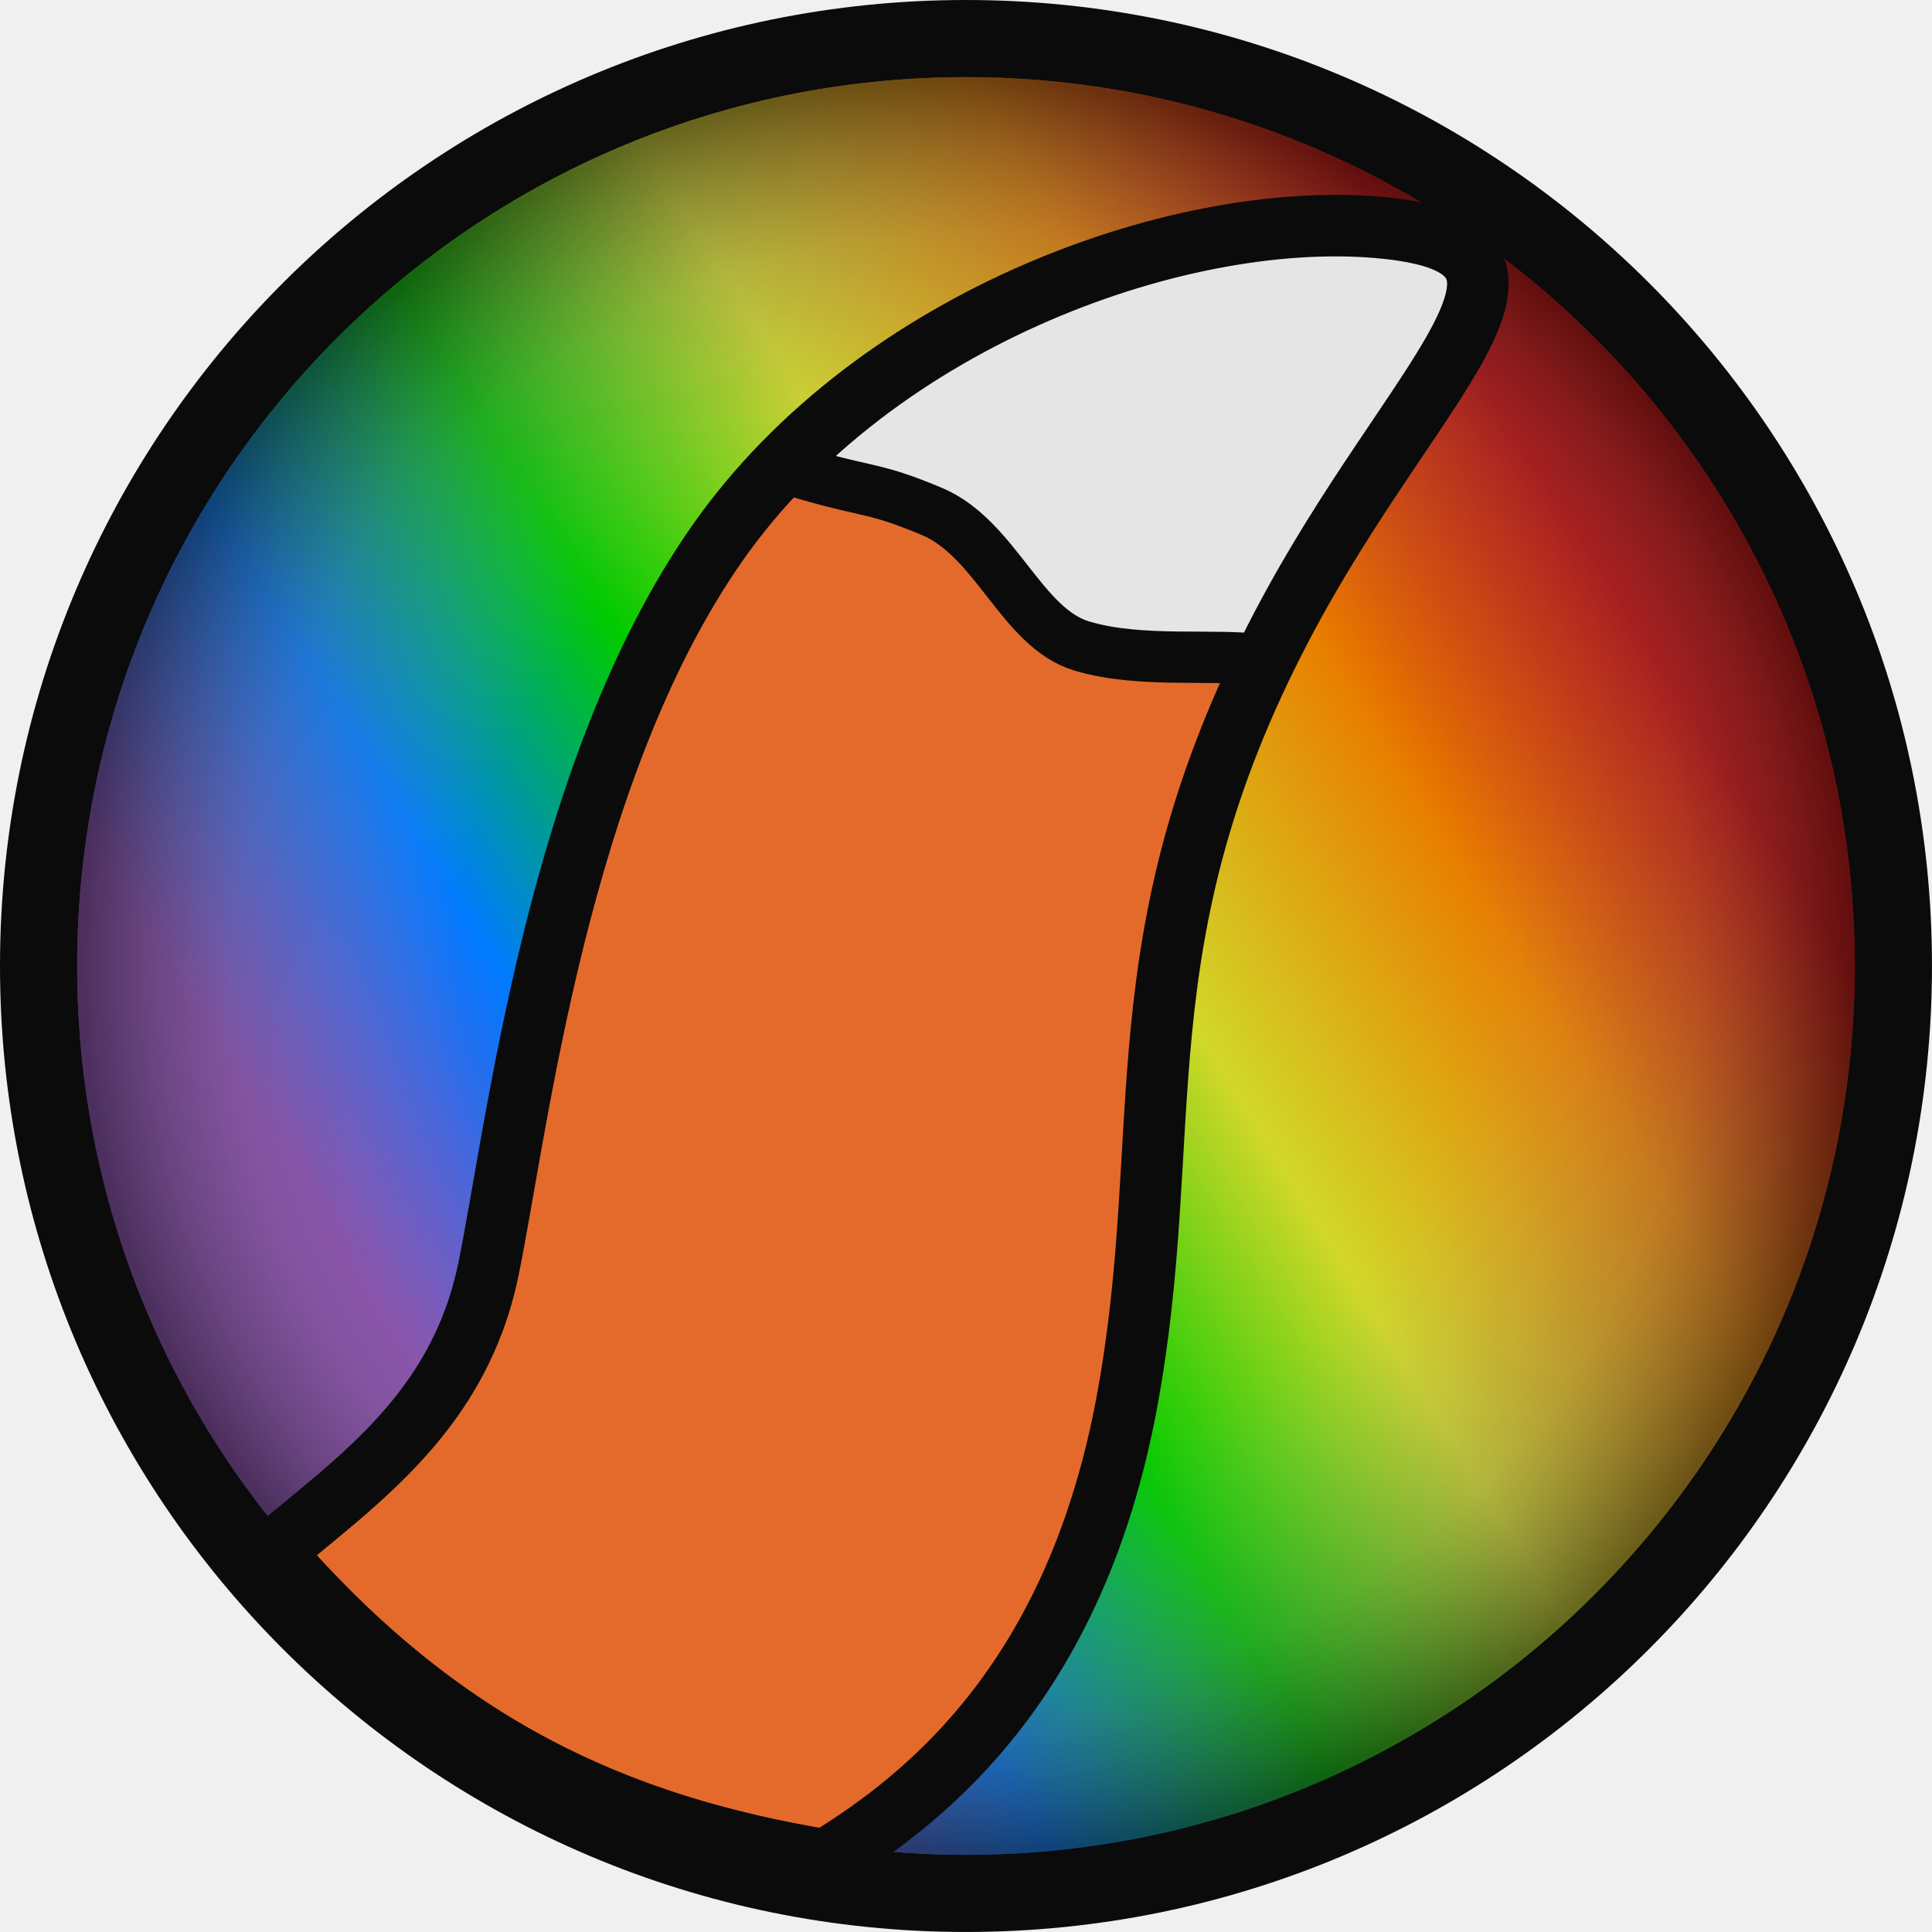
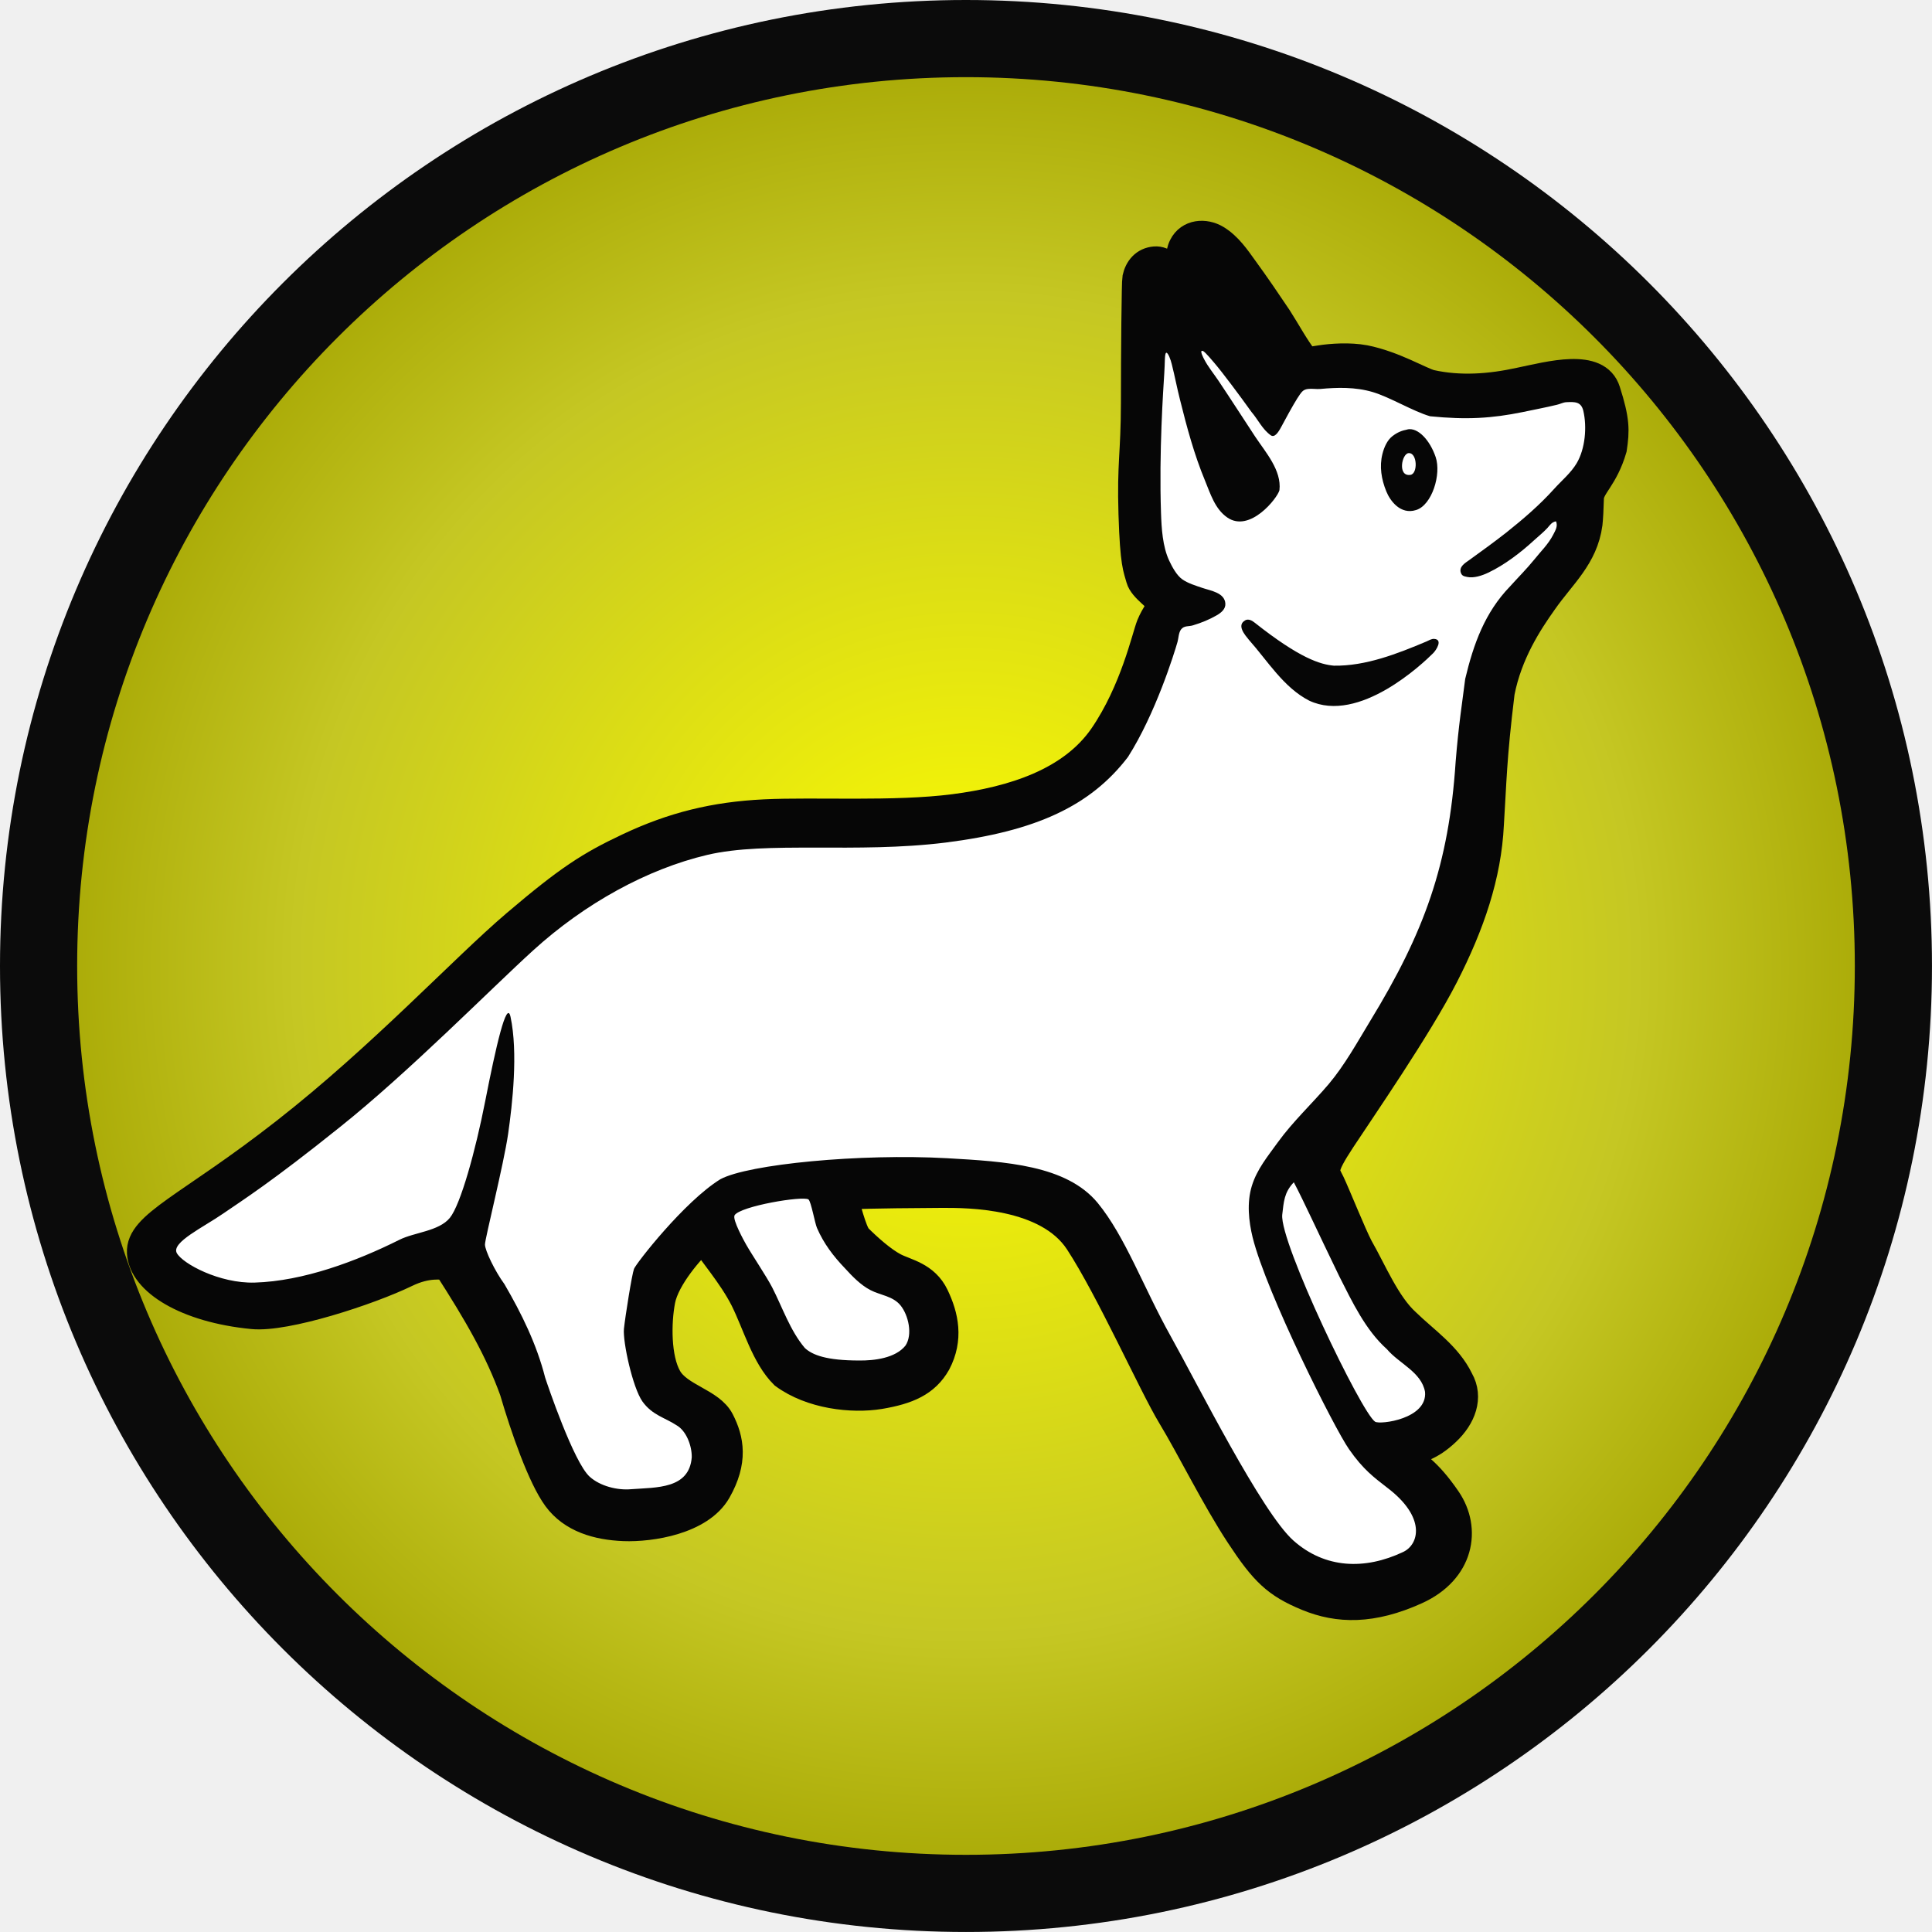
<svg xmlns="http://www.w3.org/2000/svg" width="48" height="48" version="1.1" viewBox="0 0 173.4 173.4" xml:space="preserve">
  <defs>
-     <linearGradient id="linearGradient10" x1="13.174" x2="160.22" y1="132.64" y2="40.755" gradientUnits="userSpaceOnUse">
-       <stop stop-color="#8f4bb9" offset=".149" />
-       <stop stop-color="#007aff" offset=".294" />
-       <stop stop-color="#00ca00" offset=".438" />
-       <stop stop-color="#d1d729" offset=".584" />
-       <stop stop-color="#e87f00" offset=".744" />
-       <stop stop-color="#c90000" offset=".888" />
-     </linearGradient>
-     <radialGradient id="radialGradient1" cx="86.699" cy="86.699" r="86.699" gradientUnits="userSpaceOnUse">
-       <stop stop-color="#a6a6a6" stop-opacity="0" offset=".523" />
-       <stop stop-color="#69676a" stop-opacity=".301" offset=".758" />
-       <stop stop-color="#1a1a1a" stop-opacity=".576" offset=".916" />
+     <radialGradient id="radialGradient2" cx="86.699" cy="86.699" r="86.699" gradientTransform="translate(0)" gradientUnits="userSpaceOnUse">
+       <stop stop-color="#ff0" offset="0" />
+       <stop stop-color="#c5c723" offset=".695" />
+       <stop stop-color="#a3a300" offset="1" />
    </radialGradient>
  </defs>
-   <g>
-     <ellipse cx="86.699" cy="86.699" rx="79.774" ry="79.774" fill="url(#linearGradient10)" stroke="#0b0b0b" stroke-linecap="round" stroke-linejoin="round" stroke-miterlimit="5" stroke-width="13.85" style="paint-order:stroke fill markers" />
-     <ellipse cx="86.699" cy="86.699" rx="79.774" ry="79.774" fill="url(#radialGradient1)" style="paint-order:stroke fill markers" />
+   <ellipse cx="86.699" cy="86.699" rx="79.774" ry="79.774" fill="url(#radialGradient2)" stroke="#0b0b0b" stroke-linecap="round" stroke-linejoin="round" stroke-miterlimit="5" stroke-width="13.85" style="paint-order:stroke fill markers" />
+   <g transform="matrix(15.61 0 0 15.61 166.33 -290.59)">
+     <path d="m-1.56 20.842 0.132 0.254-0.17 0.36-0.011 0.265-0.381 0.503-0.164 0.636-0.122 0.917-0.779 1.372-0.063 0.23 0.45 0.869 0.33 0.36-0.15 0.247-0.247 0.09 0.367 0.42-0.127 0.255-0.495 0.12-0.375-0.202-0.982-1.843-0.292-0.232-1.311-0.067 0.214 0.461 0.348 0.21 0.086 0.259-0.18 0.202-0.528-0.015-0.191-0.202-0.157-0.371-0.217-0.341-0.318 0.337-0.067 0.371 0.086 0.33 0.273 0.206 0.011 0.27-0.176 0.154-0.465 0.011-0.236-0.255-0.225-0.678-0.3-0.543-0.273 0.007-0.345 0.169-0.468 0.12-0.48-0.101-0.191-0.195 1.266-1 1.264-1.138 0.901-0.27 1.155-0.032 0.683-0.207 0.366-0.44 0.159-0.472 0.081-0.17-0.124-0.157-0.067-0.558 0.037-1.056 0.251-0.034 0.592 0.502 0.397 0.015 0.42 0.15z" fill="#fff" style="paint-order:stroke fill markers" />
+     <path d="m-3.884 20.182c-0.041-0.024-0.078-0.076-0.132-0.071-0.06 5e-3 -0.096 0.048-0.108 0.104-0.004 0.018-0.008 0.423-0.008 0.718-7.198e-4 0.295-0.023 0.345-0.014 0.638 0.009 0.293 0.027 0.312 0.043 0.372 0.016 0.06 0.116 0.115 0.117 0.145 7.198e-4 0.03-0.03 0.056-0.057 0.122-0.027 0.067-0.093 0.377-0.272 0.638-0.18 0.261-0.515 0.368-0.856 0.412-0.342 0.044-0.801 0.016-1.089 0.03-0.288 0.014-0.527 0.073-0.783 0.194-0.223 0.105-0.347 0.185-0.648 0.441-0.301 0.256-0.771 0.763-1.325 1.196-0.553 0.433-0.84 0.533-0.831 0.698 0.009 0.165 0.261 0.323 0.644 0.36 0.192 0.019 0.669-0.137 0.882-0.24 0.127-0.062 0.21-0.041 0.235-0.043 0.177 0.275 0.297 0.484 0.381 0.716 0.063 0.215 0.161 0.497 0.249 0.617 0.088 0.12 0.234 0.163 0.388 0.169 0.155 0.006 0.44-0.038 0.538-0.209 0.098-0.172 0.074-0.297 0.018-0.406-0.055-0.109-0.239-0.135-0.302-0.247-0.063-0.111-0.062-0.315-0.037-0.444s0.172-0.297 0.238-0.354c0.047 0.08 0.163 0.208 0.235 0.35 0.071 0.143 0.12 0.327 0.228 0.434 0.159 0.117 0.393 0.143 0.553 0.117 0.16-0.027 0.265-0.071 0.33-0.186 0.073-0.139 0.045-0.27-0.011-0.387-0.056-0.118-0.168-0.134-0.235-0.169-0.067-0.035-0.151-0.11-0.207-0.166-0.03-0.03-0.072-0.199-0.083-0.24 0.206-0.007 0.41-0.008 0.562-0.009 0.152-5.9e-4 0.606-3.93e-4 0.786 0.274 0.18 0.275 0.424 0.823 0.533 1.003 0.109 0.18 0.252 0.471 0.392 0.684 0.14 0.213 0.211 0.282 0.39 0.356 0.179 0.074 0.374 0.078 0.628-0.037 0.254-0.115 0.296-0.354 0.178-0.527-0.118-0.172-0.18-0.191-0.249-0.26 0.085-0.025 0.152-0.038 0.244-0.125 0.092-0.086 0.135-0.2 0.077-0.302-0.068-0.14-0.198-0.225-0.306-0.33-0.115-0.104-0.193-0.296-0.271-0.432-0.039-0.074-0.132-0.306-0.163-0.371-0.031-0.065-0.056-0.067 0.061-0.245 0.117-0.178 0.44-0.645 0.592-0.942 0.152-0.297 0.248-0.579 0.262-0.873 0.016-0.25 0.015-0.374 0.062-0.758 0.044-0.225 0.159-0.401 0.245-0.522 0.106-0.152 0.234-0.255 0.26-0.448 0.004-0.039 0.006-0.08 0.008-0.147 0.002-0.068 0.082-0.113 0.132-0.284 0.016-0.106 0.017-0.164-0.037-0.333-0.053-0.169-0.33-0.091-0.5-0.056-0.173 0.038-0.345 0.05-0.512 0.013-0.06-0.016-0.213-0.109-0.38-0.142-0.087-0.016-0.189-0.009-0.254 0.001-0.066 0.01-0.076 0.014-0.089 0.003-0.055-0.07-0.105-0.164-0.154-0.24-0.063-0.094-0.127-0.188-0.194-0.28-0.046-0.064-0.092-0.132-0.161-0.174-0.066-0.04-0.158-0.034-0.196 0.042-0.024 0.048-0.014 0.099-0.028 0.148m0.142 0.455c0.005-0.003 0.025 0.016 0.071 0.071 0.047 0.055 0.144 0.185 0.212 0.28 0.038 0.044 0.063 0.101 0.112 0.135 0.021 0.013 0.041-0.014 0.061-0.052 0.02-0.038 0.066-0.122 0.09-0.16 0.025-0.038 0.032-0.051 0.062-0.055 0.023-0.003 0.048 0.002 0.071 0 0.097-0.009 0.201-0.012 0.302 0.018 0.1 0.03 0.23 0.11 0.329 0.139 0.211 0.021 0.355 0.012 0.532-0.024 0.066-0.014 0.131-0.026 0.197-0.042 0.019-0.004 0.035-0.014 0.055-0.015 0.047-2e-3 0.084-4e-3 0.097 0.049 0.022 0.094 0.011 0.219-0.038 0.302-0.034 0.057-0.086 0.099-0.13 0.148-0.084 0.093-0.176 0.172-0.274 0.25-0.07 0.055-0.142 0.107-0.214 0.159-0.024 0.017-0.06 0.038-0.048 0.073 0.007 0.019 0.019 0.02 0.037 0.024 0.037 0.008 0.086-0.008 0.121-0.025 0.093-0.044 0.187-0.116 0.263-0.186 0.025-0.023 0.054-0.046 0.077-0.071 0.016-0.018 0.024-0.033 0.049-0.038 0.012 0.027-0.003 0.052-0.016 0.077-0.029 0.056-0.07 0.094-0.109 0.143-0.043 0.053-0.093 0.103-0.139 0.154-0.145 0.15-0.21 0.331-0.258 0.532-0.016 0.129-0.038 0.264-0.055 0.477-0.039 0.592-0.18 0.98-0.492 1.491-0.074 0.122-0.146 0.253-0.238 0.362-0.096 0.113-0.205 0.214-0.292 0.334-0.058 0.081-0.12 0.154-0.15 0.252-0.029 0.095-0.018 0.202 0.005 0.296 0.08 0.321 0.471 1.099 0.554 1.217 0.082 0.118 0.145 0.163 0.218 0.22 0.227 0.171 0.185 0.328 0.093 0.371-0.22 0.104-0.449 0.096-0.631-0.066-0.182-0.162-0.55-0.897-0.706-1.176-0.156-0.279-0.26-0.571-0.419-0.765-0.18-0.218-0.532-0.238-0.865-0.257-0.498-0.028-1.145 0.034-1.305 0.121-0.208 0.129-0.484 0.484-0.496 0.515-0.012 0.031-0.05 0.271-0.058 0.345-0.007 0.075 0.05 0.337 0.106 0.417 0.056 0.079 0.131 0.094 0.196 0.137 0.057 0.032 0.089 0.119 0.088 0.184-0.014 0.184-0.204 0.173-0.349 0.184-0.078 0.007-0.177-0.017-0.238-0.072-0.092-0.083-0.243-0.53-0.256-0.57-0.049-0.192-0.135-0.367-0.234-0.537-0.055-0.075-0.112-0.194-0.112-0.228 4.116e-4 -0.035 0.108-0.462 0.133-0.635 0.025-0.174 0.058-0.468 0.014-0.674-0.022-0.103-0.085 0.176-0.145 0.482-0.056 0.287-0.142 0.598-0.204 0.674-0.063 0.077-0.205 0.083-0.29 0.126-0.246 0.123-0.553 0.238-0.832 0.246-0.202 0.006-0.415-0.109-0.448-0.17-0.032-0.061 0.153-0.148 0.267-0.227 0.115-0.079 0.277-0.181 0.671-0.497 0.395-0.315 0.865-0.792 1.11-1.015 0.3-0.273 0.659-0.469 1.002-0.55 0.343-0.081 0.856-0.007 1.371-0.071 0.515-0.065 0.831-0.208 1.048-0.492 0.158-0.248 0.266-0.595 0.285-0.662 0.006-0.022 0.006-0.052 0.02-0.071 0.018-0.024 0.045-0.016 0.069-0.024 0.047-0.014 0.094-0.033 0.137-0.058 0.024-0.014 0.051-0.035 0.049-0.067-0.004-0.063-0.085-0.074-0.132-0.09-0.038-0.013-0.082-0.026-0.115-0.049-0.033-0.023-0.059-0.072-0.076-0.108-0.038-0.081-0.044-0.186-0.047-0.274-0.012-0.351 0.013-0.71 0.019-0.806 0.004-0.055 0.001-0.112 0.011-0.115 0.01-0.003 0.026 0.04 0.032 0.066 0.017 0.067 0.03 0.136 0.047 0.203 0.039 0.157 0.082 0.317 0.144 0.466 0.031 0.075 0.057 0.163 0.128 0.212 0.13 0.09 0.289-0.112 0.3-0.157 0.013-0.114-0.079-0.217-0.139-0.307-0.071-0.108-0.141-0.217-0.212-0.323-0.027-0.04-0.059-0.079-0.081-0.121-0.008-0.014-0.022-0.045-0.016-0.049m1.184 0.451c-0.031 0.006-0.056 0.015-0.086 0.038-0.03 0.023-0.048 0.063-0.058 0.103-0.018 0.072-0.006 0.145 0.022 0.214 0.022 0.055 0.082 0.137 0.172 0.108 0.091-0.028 0.146-0.206 0.112-0.305-0.034-0.099-0.102-0.169-0.16-0.159m0.004 0.137c0.051-5e-3 0.055 0.119 0.011 0.125-0.075 0.011-0.05-0.121-0.011-0.125m-0.938 0.961c-0.053 0.028-0.001 0.086 0.02 0.112 0.107 0.12 0.2 0.275 0.347 0.35 0.287 0.135 0.654-0.214 0.713-0.273 0.017-0.017 0.058-0.079 0.005-0.082-0.015-7.86e-4 -0.031 0.009-0.044 0.015-0.166 0.07-0.349 0.142-0.532 0.139-0.078-0.007-0.196-0.042-0.455-0.247-0.015-0.012-0.035-0.024-0.055-0.014m0.28 3.232c0.058 0.11 0.129 0.268 0.261 0.54 0.075 0.148 0.151 0.309 0.274 0.419 0.07 0.083 0.198 0.131 0.219 0.245 0.015 0.156-0.258 0.19-0.287 0.172-0.078-0.05-0.549-1.031-0.534-1.19 0.009-0.076 0.011-0.128 0.066-0.186m-3.215 0.189c0.034-0.053 0.394-0.113 0.425-0.091 0.015 0.011 0.037 0.137 0.049 0.164 0.039 0.09 0.094 0.162 0.161 0.232 0.042 0.046 0.09 0.096 0.146 0.125 0.057 0.03 0.13 0.034 0.174 0.089 0.045 0.056 0.07 0.167 0.028 0.23-0.058 0.073-0.181 0.087-0.266 0.086-0.187 0-0.269-0.031-0.313-0.072-0.085-0.101-0.128-0.232-0.188-0.349-0.034-0.065-0.113-0.182-0.149-0.245-0.011-0.019-0.08-0.144-0.067-0.168" fill="#060606" />
+     <path d="m-3.884 20.182c-0.041-0.024-0.078-0.076-0.132-0.071-0.06 5e-3 -0.096 0.048-0.108 0.104-0.004 0.018-0.008 0.423-0.008 0.718-7.198e-4 0.295-0.023 0.345-0.014 0.638 0.009 0.293 0.027 0.312 0.043 0.372 0.016 0.06 0.116 0.115 0.117 0.145 7.198e-4 0.03-0.03 0.056-0.057 0.122-0.027 0.067-0.093 0.377-0.272 0.638-0.18 0.261-0.515 0.368-0.856 0.412-0.342 0.044-0.801 0.016-1.089 0.03-0.288 0.014-0.527 0.073-0.783 0.194-0.223 0.105-0.347 0.185-0.648 0.441-0.301 0.256-0.771 0.763-1.325 1.196-0.553 0.433-0.84 0.533-0.831 0.698 0.009 0.165 0.261 0.323 0.644 0.36 0.192 0.019 0.669-0.137 0.882-0.24 0.127-0.062 0.21-0.041 0.235-0.043 0.177 0.275 0.297 0.484 0.381 0.716 0.063 0.215 0.161 0.497 0.249 0.617 0.088 0.12 0.234 0.163 0.388 0.169 0.155 0.006 0.44-0.038 0.538-0.209 0.098-0.172 0.074-0.297 0.018-0.406-0.055-0.109-0.239-0.135-0.302-0.247-0.063-0.111-0.062-0.315-0.037-0.444s0.172-0.297 0.238-0.354c0.047 0.08 0.163 0.208 0.235 0.35 0.071 0.143 0.12 0.327 0.228 0.434 0.159 0.117 0.393 0.143 0.553 0.117 0.16-0.027 0.265-0.071 0.33-0.186 0.073-0.139 0.045-0.27-0.011-0.387-0.056-0.118-0.168-0.134-0.235-0.169-0.067-0.035-0.151-0.11-0.207-0.166-0.03-0.03-0.072-0.199-0.083-0.24 0.206-0.007 0.41-0.008 0.562-0.009 0.152-5.9e-4 0.606-3.93e-4 0.786 0.274 0.18 0.275 0.424 0.823 0.533 1.003 0.109 0.18 0.252 0.471 0.392 0.684 0.14 0.213 0.211 0.282 0.39 0.356 0.179 0.074 0.374 0.078 0.628-0.037 0.254-0.115 0.296-0.354 0.178-0.527-0.118-0.172-0.18-0.191-0.249-0.26 0.085-0.025 0.152-0.038 0.244-0.125 0.092-0.086 0.135-0.2 0.077-0.302-0.068-0.14-0.198-0.225-0.306-0.33-0.115-0.104-0.193-0.296-0.271-0.432-0.039-0.074-0.132-0.306-0.163-0.371-0.031-0.065-0.056-0.067 0.061-0.245 0.117-0.178 0.44-0.645 0.592-0.942 0.152-0.297 0.248-0.579 0.262-0.873 0.016-0.25 0.015-0.374 0.062-0.758 0.044-0.225 0.159-0.401 0.245-0.522 0.106-0.152 0.234-0.255 0.26-0.448 0.004-0.039 0.006-0.08 0.008-0.147 0.002-0.068 0.082-0.113 0.132-0.284 0.016-0.106 0.017-0.164-0.037-0.333-0.053-0.169-0.33-0.091-0.5-0.056-0.173 0.038-0.345 0.05-0.512 0.013-0.06-0.016-0.213-0.109-0.38-0.142-0.087-0.016-0.189-0.009-0.254 0.001-0.066 0.01-0.076 0.014-0.089 0.003-0.055-0.07-0.105-0.164-0.154-0.24-0.063-0.094-0.127-0.188-0.194-0.28-0.046-0.064-0.092-0.132-0.161-0.174-0.066-0.04-0.158-0.034-0.196 0.042-0.024 0.048-0.014 0.099-0.028 0.148" fill="none" stroke="#060606" stroke-width=".157" />
  </g>
-   <path d="m24.478 139.28c7.841-6.58 16.76-12.692 19.364-25.384 2.603-12.692 6.183-44.585 20.503-65.088 14.319-20.503 42.307-30.266 60.207-28.313 17.899 1.953 2.162 13.471-9.484 35.664-14.847 28.293-9.392 45.371-13.948 69.779-4.556 24.408-17.411 35.148-27.012 41.006-18.55-3.092-34.364-10.017-49.63-27.662z" fill="#e46a2c" style="paint-order:stroke fill markers" />
-   <path d="m131.95 23.268-15.55-2.903-26.878 7.519-19.462 13.996 13.576 4.022 11.332 11.043 18.525 2.325 17.336-28.423z" fill="#e5e5e5" style="paint-order:stroke fill markers" />
-   <path d="m70.059 41.88c8.053 2.526 7.823 1.606 13.576 4.022 5.753 2.416 8.054 10.471 13.462 12.081 5.408 1.611 12.078 0.617 16.394 1.287" fill="none" stroke="#0b0b0b" stroke-linecap="round" stroke-linejoin="round" stroke-miterlimit="5" stroke-width="4.602" style="paint-order:stroke fill markers" />
-   <path d="m24.478 139.28c7.841-6.58 16.76-12.692 19.364-25.384 2.603-12.692 6.183-44.585 20.503-65.088 14.319-20.503 42.307-30.266 60.207-28.313 17.899 1.953 2.162 13.471-9.484 35.664-14.847 28.293-9.392 45.371-13.948 69.779-4.556 24.408-17.411 35.148-27.012 41.006-18.55-3.092-34.364-10.017-49.63-27.662z" fill="none" stroke="#0b0b0b" stroke-linecap="round" stroke-linejoin="round" stroke-miterlimit="5" stroke-width="5.523" style="paint-order:stroke fill markers" />
</svg>
